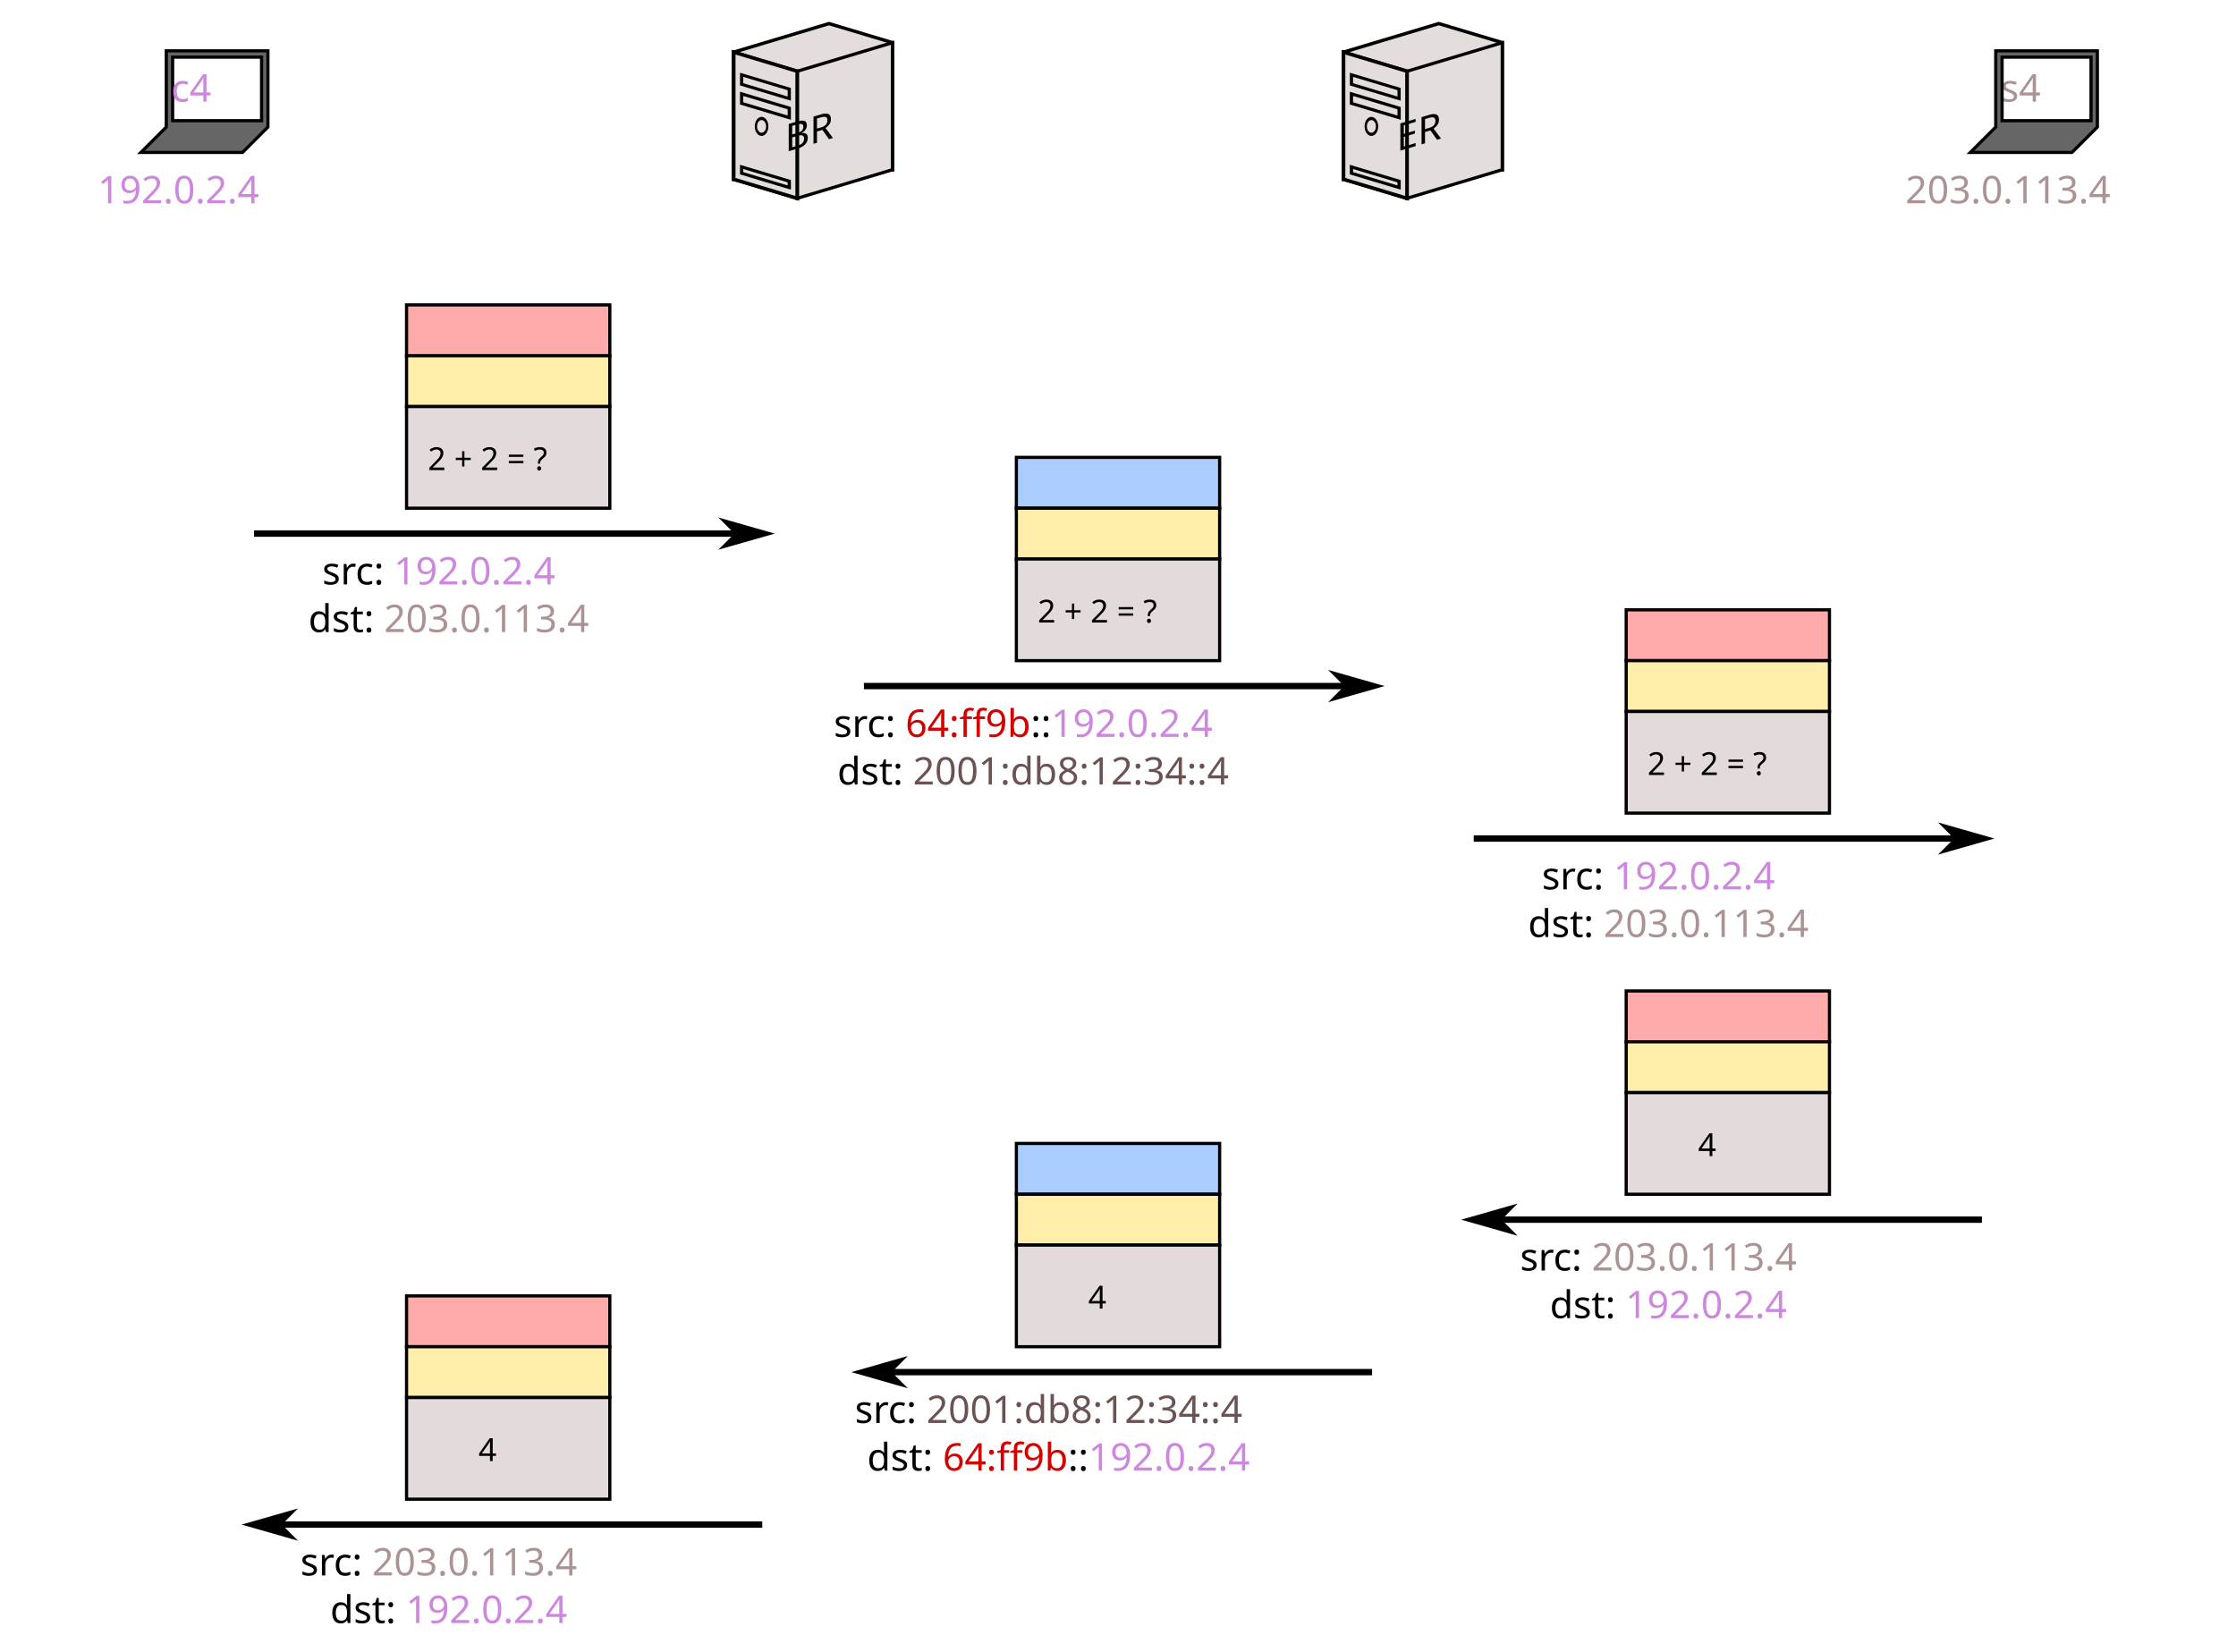
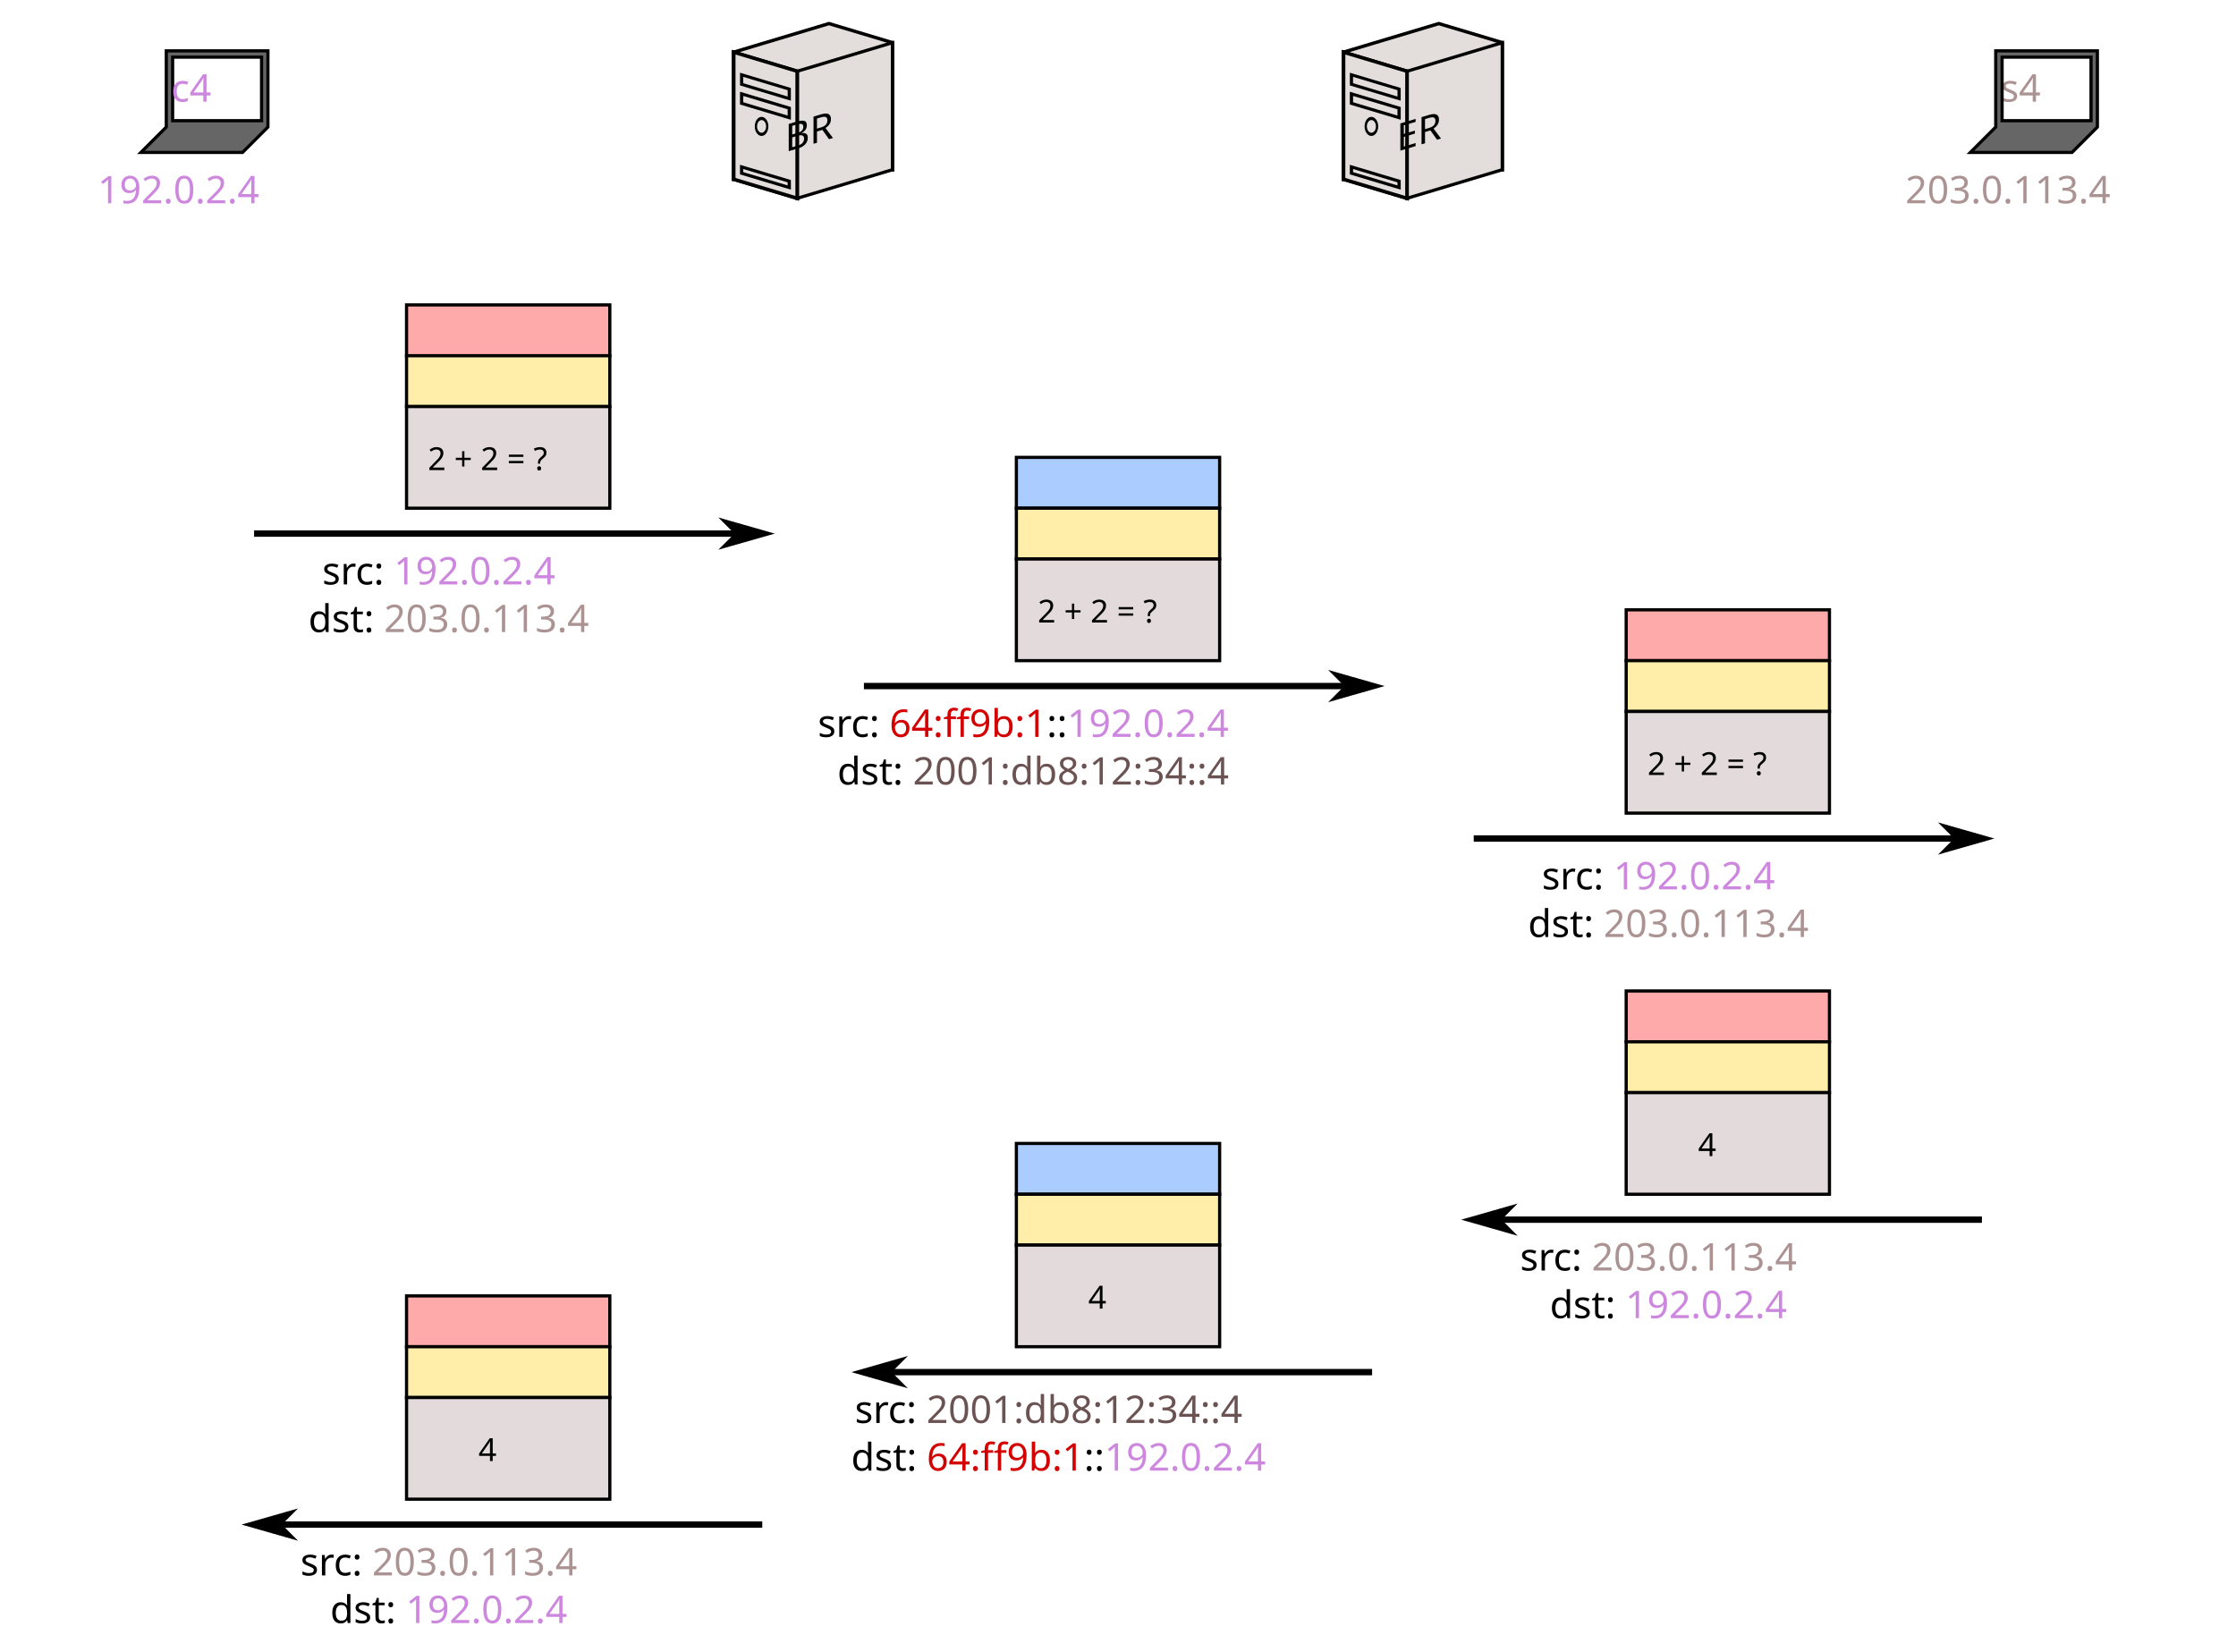
<svg xmlns="http://www.w3.org/2000/svg" xmlns:xlink="http://www.w3.org/1999/xlink" width="704" height="520" id="svg2" version="1.1">
  <defs id="defs4">
    <marker style="overflow:visible" id="marker1600" refX="0" refY="0" orient="auto">
      <path transform="matrix(0.4,0,0,0.4,4,0)" style="fill:#000000;fill-opacity:1;fill-rule:evenodd;stroke:#000000;stroke-width:1pt;stroke-opacity:1" d="M 0,0 5,-5 -12.5,0 5,5 Z" id="path1343" />
    </marker>
    <marker style="overflow:visible" id="marker1154" refX="0" refY="0" orient="auto">
      <path transform="matrix(-0.4,0,0,-0.4,-4,0)" style="fill:#000000;fill-opacity:1;fill-rule:evenodd;stroke:#000000;stroke-width:1pt;stroke-opacity:1" d="M 0,0 5,-5 -12.5,0 5,5 Z" id="path1152" />
    </marker>
    <marker style="overflow:visible" id="marker1802" refX="0" refY="0" orient="auto">
      <path transform="matrix(0.4,0,0,0.4,4,0)" style="fill:#000000;fill-opacity:1;fill-rule:evenodd;stroke:#000000;stroke-width:1pt;stroke-opacity:1" d="M 0,0 5,-5 -12.5,0 5,5 Z" id="path1800" />
    </marker>
    <marker style="overflow:visible" id="Arrow1Mstart" refX="0" refY="0" orient="auto">
      <path transform="matrix(0.4,0,0,0.4,4,0)" style="fill:#000000;fill-opacity:1;fill-rule:evenodd;stroke:#000000;stroke-width:1pt;stroke-opacity:1" d="M 0,0 5,-5 -12.5,0 5,5 Z" id="path1326" />
    </marker>
    <marker style="overflow:visible" id="marker1092" refX="0" refY="0" orient="auto">
      <path transform="matrix(-0.4,0,0,-0.4,-4,0)" style="fill:#000000;fill-opacity:1;fill-rule:evenodd;stroke:#000000;stroke-width:1pt;stroke-opacity:1" d="M 0,0 5,-5 -12.5,0 5,5 Z" id="path1090" />
    </marker>
    <marker style="overflow:visible" id="Arrow1Mend" refX="0" refY="0" orient="auto">
      <path transform="matrix(-0.4,0,0,-0.4,-4,0)" style="fill:#000000;fill-opacity:1;fill-rule:evenodd;stroke:#000000;stroke-width:1pt;stroke-opacity:1" d="M 0,0 5,-5 -12.5,0 5,5 Z" id="path920" />
    </marker>
  </defs>
  <g id="layer1" transform="translate(0,-668.3622)" style="display:inline">
    <use x="0" y="0" xlink:href="#g1187" id="use1882" transform="translate(0,312)" width="100%" height="100%" />
    <use x="0" y="0" xlink:href="#g1192" id="use1644" transform="translate(0,216)" width="100%" height="100%" />
    <text xml:space="preserve" style="font-style:normal;font-weight:normal;line-height:0%;font-family:sans-serif;text-align:center;letter-spacing:0px;word-spacing:0px;text-anchor:middle;fill:#000000;fill-opacity:1;stroke:none" x="160" y="852.362" id="text4233">
      <tspan x="160" y="852.362" id="tspan4237" style="font-size:12px;line-height:1.25;font-family:sans-serif;fill:#000000">src: <tspan style="fill:#cd87de;fill-opacity:1" id="tspan930">192.0.2.4</tspan>
      </tspan>
      <tspan x="160" y="867.362" style="font-size:12px;line-height:1.25;font-family:sans-serif;fill:#000000" id="tspan1848">dst: <tspan style="fill:#ac9393" id="tspan1852">203.0.113.4</tspan>
      </tspan>
    </text>
    <path style="fill:none;stroke:#000000;stroke-width:2;stroke-linecap:butt;stroke-linejoin:miter;stroke-miterlimit:4;stroke-dasharray:none;stroke-opacity:1;marker-end:url(#Arrow1Mend)" d="M 80,836.362 H 240" id="path4243" />
    <path id="rect3143" style="fill:#666666;stroke:#000000;stroke-width:1;stroke-miterlimit:4;stroke-dasharray:none" d="m 52.354,684.362 v 24 l -8,8 h 32 l 8,-8 v -24 z m 2,2 h 28 v 20 H 54.354 Z" />
    <text xml:space="preserve" style="font-style:normal;font-weight:normal;font-size:12px;line-height:0%;font-family:sans-serif;text-align:center;letter-spacing:0px;word-spacing:0px;text-anchor:middle;display:inline;fill:#ac9393;fill-opacity:1;stroke:none;" x="644" y="700.362" id="text3042">
      <tspan id="tspan3044" x="644" y="700.362" style="font-size:12px;line-height:1.25;font-family:sans-serif;text-align:center;text-anchor:middle;fill:#ac9393;fill-opacity:1;">s4</tspan>
    </text>
    <text id="text3141" y="700.362" x="68" style="font-style:normal;font-weight:normal;font-size:12px;line-height:0%;font-family:sans-serif;text-align:center;letter-spacing:0px;word-spacing:0px;text-anchor:middle;display:inline;fill:#cd87de;fill-opacity:1;stroke:none" xml:space="preserve">
      <tspan y="700.362" x="68" id="tspan3143" style="font-size:12px;line-height:1.25;font-family:sans-serif;text-align:center;text-anchor:middle;fill:#cd87de;fill-opacity:1">c4</tspan>
    </text>
    <g id="g997" transform="translate(-61,6.433543)">
      <g transform="translate(292,474.7244)" style="display:inline" id="g4244">
        <path id="rect4226" d="m 30,194.625 -30,9 v 40 l 30,-9 20,6 v -40 z" style="display:inline;fill:#e3dedb;stroke:#000000;stroke-width:1.057;stroke-miterlimit:4;stroke-dasharray:none;stroke-dashoffset:0;stroke-opacity:1" />
        <rect transform="matrix(1,0.3,0,1,0,-796.3622)" y="1000" x="0" height="40" width="20" id="rect4208" style="display:inline;fill:#ffe680;stroke:#000000;stroke-width:1.145;stroke-miterlimit:4;stroke-dasharray:none;stroke-dashoffset:0;stroke-opacity:1" />
        <rect style="display:inline;fill:#e3dedb;stroke:#000000;stroke-width:1.057;stroke-miterlimit:4;stroke-dasharray:none;stroke-dashoffset:0;stroke-opacity:1" id="rect4210" width="30" height="40" x="20" y="1012" transform="matrix(1,-0.3,0,1,0,-796.3622)" />
        <rect style="display:inline;fill:#e3dedb;stroke:#000000;stroke-width:1.145;stroke-miterlimit:4;stroke-dasharray:none;stroke-dashoffset:0;stroke-opacity:1" id="rect4234" width="20" height="40" x="0" y="1000" transform="matrix(1,0.3,0,1,0,-796.3622)" />
        <rect transform="skewY(16.69924)" y="210" x="2.5" height="3" width="15" id="rect4236" style="display:inline;fill:none;stroke:#000000;stroke-width:1.001;stroke-miterlimit:4;stroke-dasharray:none;stroke-dashoffset:0;stroke-opacity:1" />
        <rect style="display:inline;fill:none;stroke:#000000;stroke-width:1.022;stroke-miterlimit:4;stroke-dasharray:none;stroke-dashoffset:0;stroke-opacity:1" id="rect4238" width="15" height="3" x="2.5" y="216" transform="skewY(16.69924)" />
        <rect transform="skewY(16.69924)" y="239" x="2.5" height="2" width="15" id="rect4240" style="display:inline;fill:none;stroke:#000000;stroke-width:1.022;stroke-miterlimit:4;stroke-dasharray:none;stroke-dashoffset:0;stroke-opacity:1" />
        <circle transform="matrix(0.7130212,0,0,1,2.008852,0)" id="path4242" style="fill:none;stroke:#000000;stroke-width:1;stroke-miterlimit:4;stroke-dasharray:none;stroke-dashoffset:0;stroke-opacity:1" cx="9.5" cy="227" r="2.5" />
      </g>
      <text id="text3880" y="801.622" x="326.729" style="font-style:normal;font-weight:normal;font-size:12px;line-height:0%;font-family:sans-serif;text-align:center;letter-spacing:0px;word-spacing:0px;text-anchor:middle;display:inline;fill:#000000;fill-opacity:1;stroke:none" xml:space="preserve" transform="skewY(-16.58)">
        <tspan y="801.622" x="326.729" id="tspan3882" style="font-size:12px;line-height:1.25;font-family:sans-serif;text-align:center;text-anchor:middle">BR</tspan>
      </text>
    </g>
    <g id="g1187" transform="translate(-44,-16)">
      <rect style="fill:#ffaaaa;fill-opacity:1;stroke:#000000;stroke-width:1;stroke-linecap:square;stroke-miterlimit:4;stroke-dasharray:none" id="rect894" width="64" height="16" x="172" y="780.362" />
      <rect style="fill:#ffeeaa;fill-opacity:1;stroke:#000000;stroke-width:1;stroke-linecap:square;stroke-miterlimit:4;stroke-dasharray:none" id="rect896" width="64" height="16" x="172" y="796.362" />
      <rect style="fill:#e3dbdb;fill-opacity:1;stroke:#000000;stroke-width:1;stroke-linecap:square;stroke-miterlimit:4;stroke-dasharray:none" id="rect898" width="64" height="32" x="172" y="812.362" />
    </g>
    <text xml:space="preserve" style="font-size:10px;line-height:1.25;font-family:sans-serif;text-align:center;text-anchor:middle" x="160" y="816.362" id="text902">
      <tspan id="tspan900" x="160" y="816.362">2 + 2 = ?</tspan>
    </text>
    <use x="0" y="0" xlink:href="#rect3143" id="use1036" transform="translate(576)" width="100%" height="100%" />
    <text xml:space="preserve" style="font-size:12px;line-height:1.25;font-family:sans-serif;text-align:center;text-anchor:middle;display:inline;fill:#ac9393;fill-opacity:1" x="640" y="732.362" id="text1235">
      <tspan id="tspan1233" x="640" y="732.362" style="font-size:12px;text-align:center;text-anchor:middle;fill:#ac9393;fill-opacity:1">203.0.113.4</tspan>
    </text>
    <text xml:space="preserve" style="font-size:12px;line-height:1.25;font-family:sans-serif;text-align:center;letter-spacing:0px;text-anchor:middle;fill:#cd87de;fill-opacity:1" x="64" y="732.362" id="text913">
      <tspan id="tspan911" x="64" y="732.362">192.0.2.4</tspan>
    </text>
    <text xml:space="preserve" style="font-style:normal;font-weight:normal;line-height:0%;font-family:sans-serif;text-align:center;letter-spacing:0px;word-spacing:0px;text-anchor:middle;fill:#000000;fill-opacity:1;stroke:none" x="344" y="900.362" id="text1074">
-       <tspan x="344" y="900.362" id="tspan1072" style="font-size:12px;line-height:1.25;font-family:sans-serif">src: <tspan style="fill:#d40000" id="tspan937">64:ff9b</tspan>::<tspan style="fill:#cd87de;fill-opacity:1" id="tspan939">192.0.2.4</tspan>
+       <tspan x="344" y="900.362" id="tspan1072" style="font-size:12px;line-height:1.25;font-family:sans-serif">src: <tspan style="fill:#d40000" id="tspan937">64:ff9b:1</tspan>::<tspan style="fill:#cd87de;fill-opacity:1" id="tspan939">192.0.2.4</tspan>
      </tspan>
      <tspan x="344" y="915.362" style="font-size:12px;line-height:1.25;font-family:sans-serif" id="tspan935">dst: <tspan style="fill:#6c5353" id="tspan1881">2001:db8:12:34::4</tspan>
      </tspan>
    </text>
    <path style="fill:none;stroke:#000000;stroke-width:2;stroke-linecap:butt;stroke-linejoin:miter;stroke-miterlimit:4;stroke-dasharray:none;stroke-opacity:1;marker-end:url(#marker1092)" d="M 272,884.362 H 432" id="path1076" />
    <g id="g1192" transform="translate(-80,-16)">
      <rect style="fill:#aaccff;fill-opacity:1;stroke:#000000;stroke-width:1;stroke-linecap:square;stroke-miterlimit:4;stroke-dasharray:none" id="rect1078" width="64" height="16" x="400" y="828.362" />
      <rect style="fill:#ffeeaa;fill-opacity:1;stroke:#000000;stroke-width:1;stroke-linecap:square;stroke-miterlimit:4;stroke-dasharray:none" id="rect1080" width="64" height="16" x="400" y="844.362" />
      <rect style="fill:#e3dbdb;fill-opacity:1;stroke:#000000;stroke-width:1;stroke-linecap:square;stroke-miterlimit:4;stroke-dasharray:none" id="rect1082" width="64" height="32" x="400" y="860.362" />
    </g>
    <text xml:space="preserve" style="font-size:10px;line-height:1.25;font-family:sans-serif;text-align:center;text-anchor:middle" x="352" y="864.362" id="text1086">
      <tspan id="tspan1084" x="352" y="864.362">2 + 2 = ?</tspan>
    </text>
    <path style="fill:none;stroke:#000000;stroke-width:2;stroke-linecap:butt;stroke-linejoin:miter;stroke-miterlimit:4;stroke-dasharray:none;stroke-opacity:1;marker-start:url(#Arrow1Mstart)" d="M 272,1100.362 H 432" id="path1214" />
    <text xml:space="preserve" style="font-size:10px;line-height:1.25;font-family:sans-serif;text-align:center;text-anchor:middle" x="352" y="1080.362" id="text1226">
      <tspan id="tspan1224" x="352" y="1080.362">4</tspan>
    </text>
    <path style="fill:none;stroke:#000000;stroke-width:2;stroke-linecap:butt;stroke-linejoin:miter;stroke-miterlimit:4;stroke-dasharray:none;stroke-opacity:1;marker-start:url(#marker1802)" d="M 80,1148.362 H 240" id="path1678" />
    <text xml:space="preserve" style="font-size:10px;line-height:1.25;font-family:sans-serif;text-align:center;text-anchor:middle" x="160" y="1128.362" id="text1690">
      <tspan id="tspan1688" x="160" y="1128.362">4</tspan>
    </text>
    <g id="g947" style="display:inline" transform="translate(-95,669.7957)">
      <use x="0" y="0" xlink:href="#g4244" id="use935" style="display:inline" transform="translate(226,-663.3622)" width="100%" height="100%" />
      <text id="text933" y="205.547" x="552.729" style="font-style:normal;font-weight:normal;font-size:12px;line-height:0%;font-family:sans-serif;text-align:center;letter-spacing:0px;word-spacing:0px;text-anchor:middle;display:inline;fill:#000000;fill-opacity:1;stroke:none" xml:space="preserve" transform="skewY(-16.58)">
        <tspan y="205.547" x="552.729" id="tspan931" style="font-size:12px;line-height:1.25;font-family:sans-serif;text-align:center;text-anchor:middle">ER</tspan>
      </text>
    </g>
    <path style="fill:none;stroke:#000000;stroke-width:2;stroke-linecap:butt;stroke-linejoin:miter;stroke-miterlimit:4;stroke-dasharray:none;stroke-opacity:1;marker-end:url(#marker1154)" d="M 464,932.362 H 624" id="path1138" />
    <use x="0" y="0" xlink:href="#g1187" id="use1327" transform="translate(384,96)" width="100%" height="100%" />
    <text xml:space="preserve" style="font-size:10px;line-height:1.25;font-family:sans-serif;text-align:center;text-anchor:middle" x="544" y="912.362" id="text1150">
      <tspan id="tspan1148" x="544" y="912.362">2 + 2 = ?</tspan>
    </text>
    <path style="fill:none;stroke:#000000;stroke-width:2;stroke-linecap:butt;stroke-linejoin:miter;stroke-miterlimit:4;stroke-dasharray:none;stroke-opacity:1;marker-start:url(#marker1600)" d="M 464,1052.362 H 624" id="path1231" />
    <use x="0" y="0" xlink:href="#g1187" id="use1329" transform="translate(384,216)" width="100%" height="100%" />
    <text xml:space="preserve" style="font-size:10px;line-height:1.25;font-family:sans-serif;text-align:center;text-anchor:middle" x="544" y="1032.362" id="text1243">
      <tspan id="tspan1241" x="544" y="1032.362">4</tspan>
    </text>
    <text xml:space="preserve" style="font-style:normal;font-weight:normal;line-height:0%;font-family:sans-serif;text-align:center;letter-spacing:0px;word-spacing:0px;text-anchor:middle;display:inline;fill:#000000;fill-opacity:1;stroke:none" x="544" y="948.362" id="text4233-7">
      <tspan x="544" y="948.362" id="tspan4237-0" style="font-size:12px;line-height:1.25;font-family:sans-serif;fill:#000000">src: <tspan style="fill:#cd87de;fill-opacity:1" id="tspan930-9">192.0.2.4</tspan>
      </tspan>
      <tspan x="544" y="963.362" style="font-size:12px;line-height:1.25;font-family:sans-serif;fill:#000000" id="tspan1848-3">dst: <tspan style="fill:#ac9393" id="tspan1852-6">203.0.113.4</tspan>
      </tspan>
    </text>
    <text xml:space="preserve" style="font-style:normal;font-weight:normal;line-height:0%;font-family:sans-serif;text-align:center;letter-spacing:0px;word-spacing:0px;text-anchor:middle;display:inline;fill:#000000;fill-opacity:1;stroke:none" x="544" y="1068.362" id="text4233-7-0">
      <tspan x="544" y="1068.362" id="tspan4237-0-6" style="font-size:12px;line-height:1.25;font-family:sans-serif;fill:#000000">src: <tspan style="fill:#ac9393" id="tspan1910">203.0.113.4</tspan>
      </tspan>
      <tspan x="544" y="1083.362" style="font-size:12px;line-height:1.25;font-family:sans-serif;fill:#000000" id="tspan1848-3-6">dst: <tspan style="fill:#cd87de;fill-opacity:1" id="tspan1912">192.0.2.4</tspan>
      </tspan>
    </text>
    <text xml:space="preserve" style="font-style:normal;font-weight:normal;line-height:0%;font-family:sans-serif;text-align:center;letter-spacing:0px;word-spacing:0px;text-anchor:middle;display:inline;fill:#000000;fill-opacity:1;stroke:none" x="160" y="1164.362" id="text4233-7-0-8">
      <tspan x="160" y="1164.362" id="tspan4237-0-6-7" style="font-size:12px;line-height:1.25;font-family:sans-serif;fill:#000000">src: <tspan style="fill:#ac9393" id="tspan1910-9">203.0.113.4</tspan>
      </tspan>
      <tspan x="160" y="1179.362" style="font-size:12px;line-height:1.25;font-family:sans-serif;fill:#000000" id="tspan1848-3-6-2">dst: <tspan style="fill:#cd87de;fill-opacity:1" id="tspan1912-0">192.0.2.4</tspan>
      </tspan>
    </text>
    <text xml:space="preserve" style="font-style:normal;font-weight:normal;line-height:0%;font-family:sans-serif;text-align:center;letter-spacing:0px;word-spacing:0px;text-anchor:middle;display:inline;fill:#000000;fill-opacity:1;stroke:none" x="352" y="1116.362" id="text1074-2">
      <tspan x="352" y="1116.362" id="tspan1072-3" style="font-size:12px;line-height:1.25;font-family:sans-serif">src: <tspan style="fill:#6c5353" id="tspan1981">2001:db8:12:34::4</tspan>
      </tspan>
-       <tspan x="352" y="1131.362" style="font-size:12px;line-height:1.25;font-family:sans-serif" id="tspan935-9">dst: <tspan style="fill:#d40000" id="tspan1977">64:ff9b</tspan>::<tspan style="fill:#cd87de;fill-opacity:1" id="tspan1979">192.0.2.4</tspan>
+       <tspan x="352" y="1131.362" style="font-size:12px;line-height:1.25;font-family:sans-serif" id="tspan935-9">dst: <tspan style="fill:#d40000" id="tspan1977">64:ff9b:1</tspan>::<tspan style="fill:#cd87de;fill-opacity:1" id="tspan1979">192.0.2.4</tspan>
      </tspan>
    </text>
  </g>
</svg>
